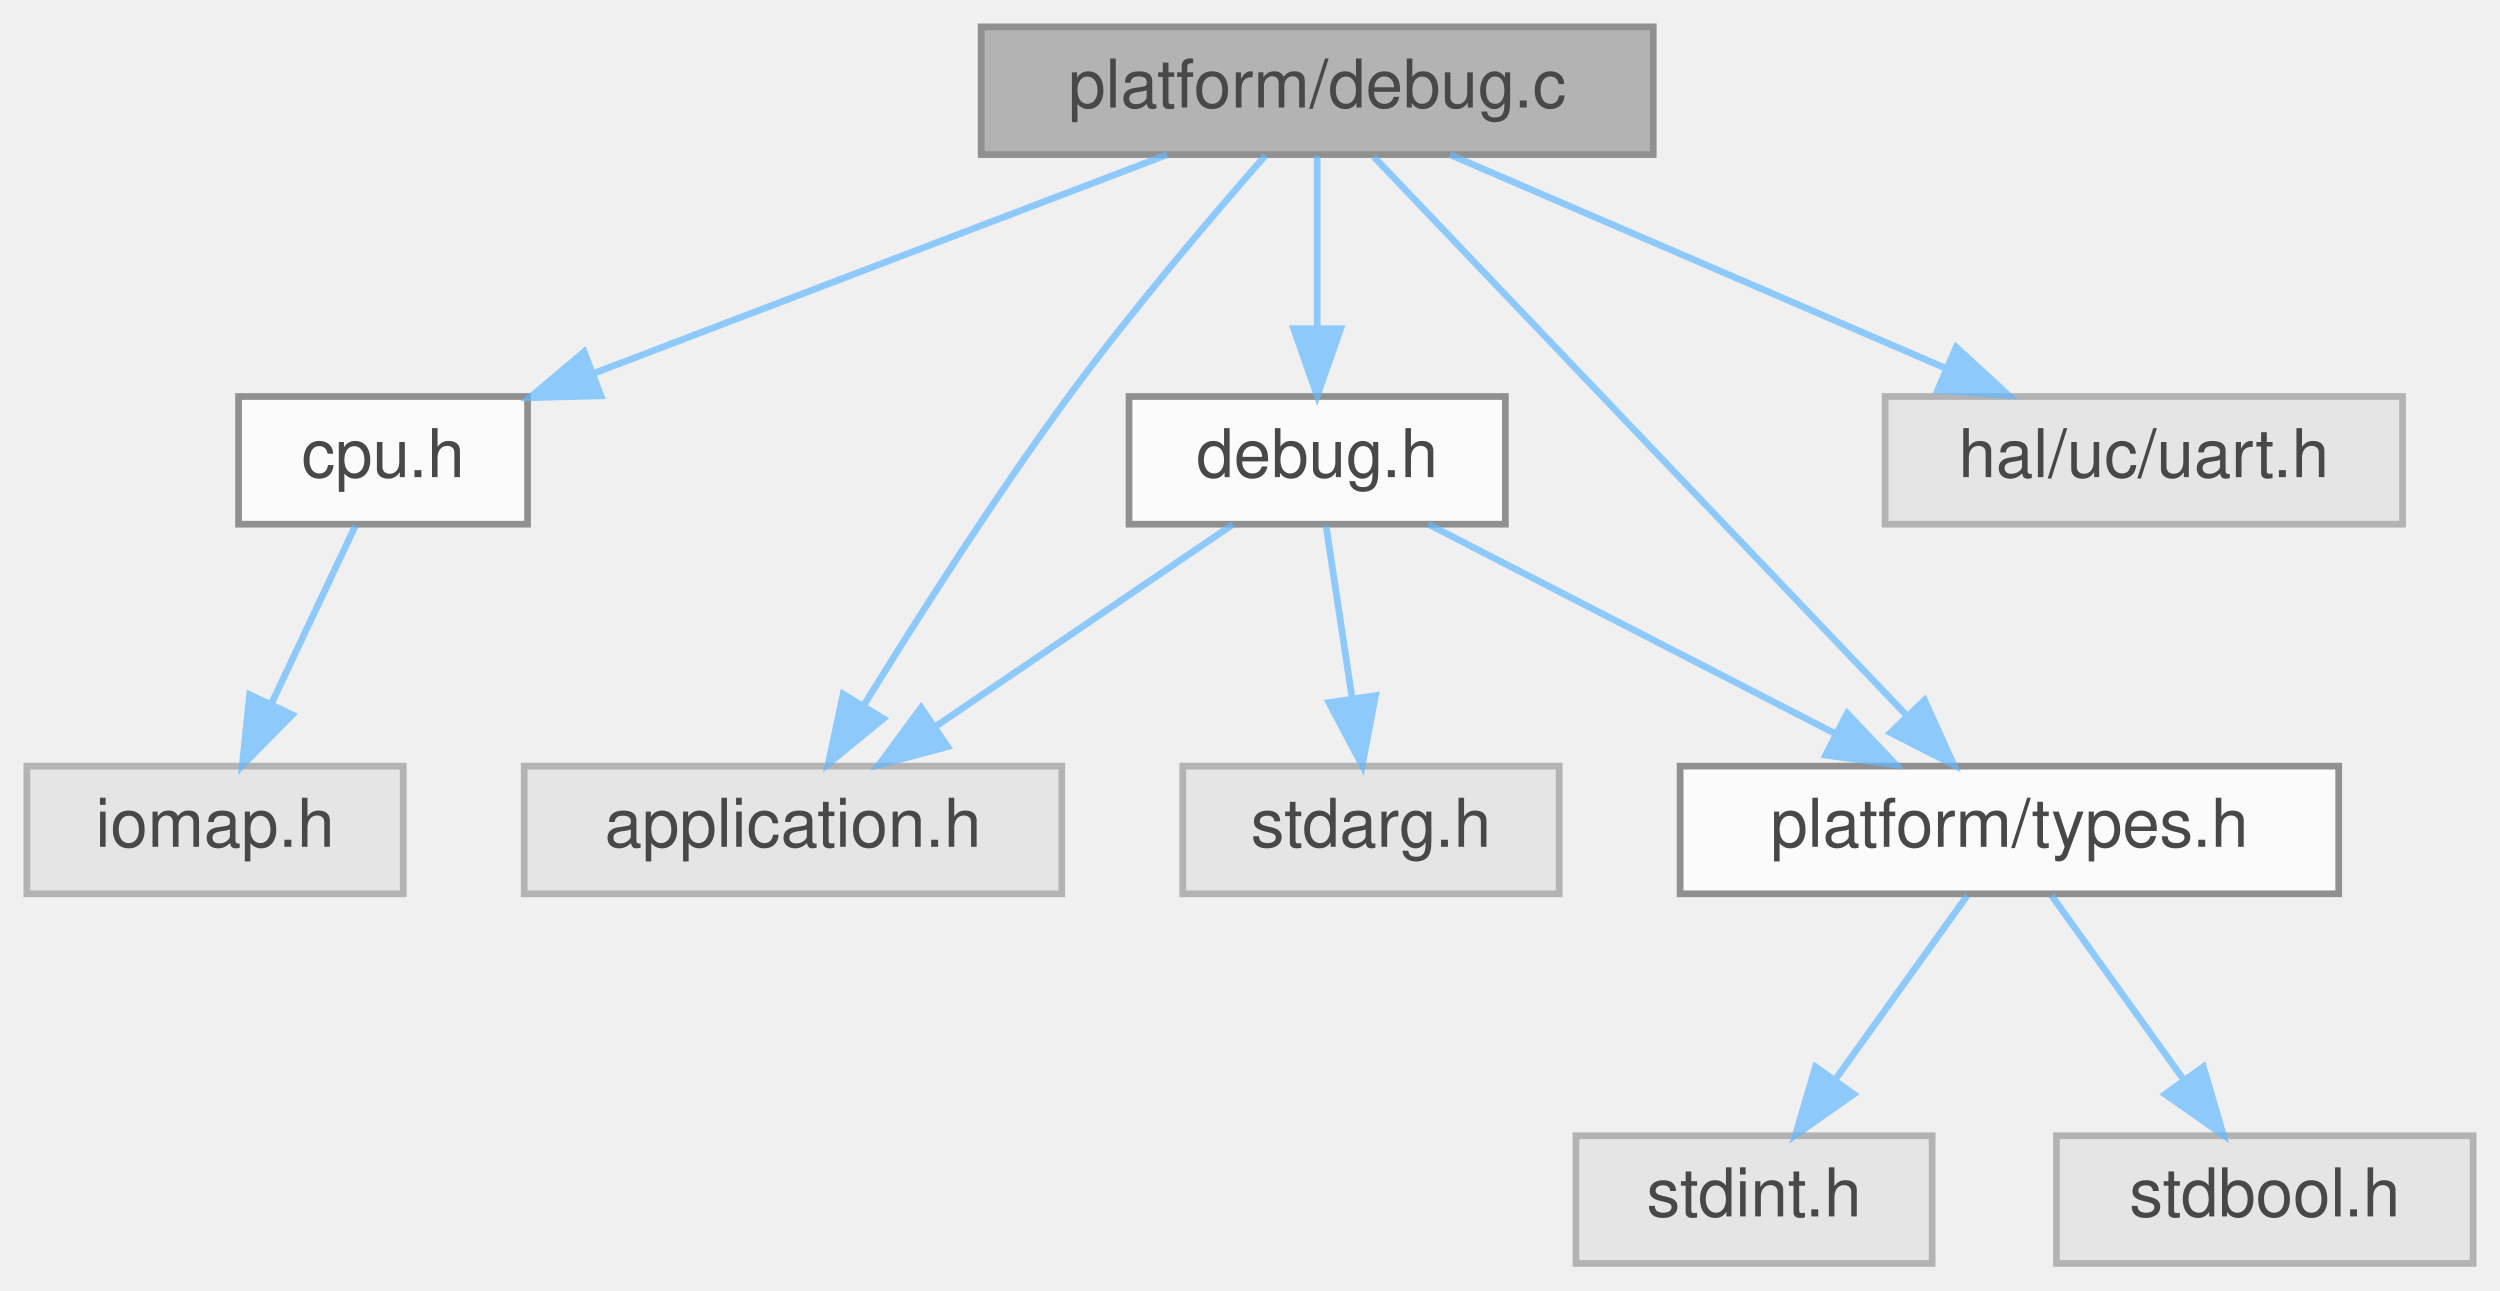
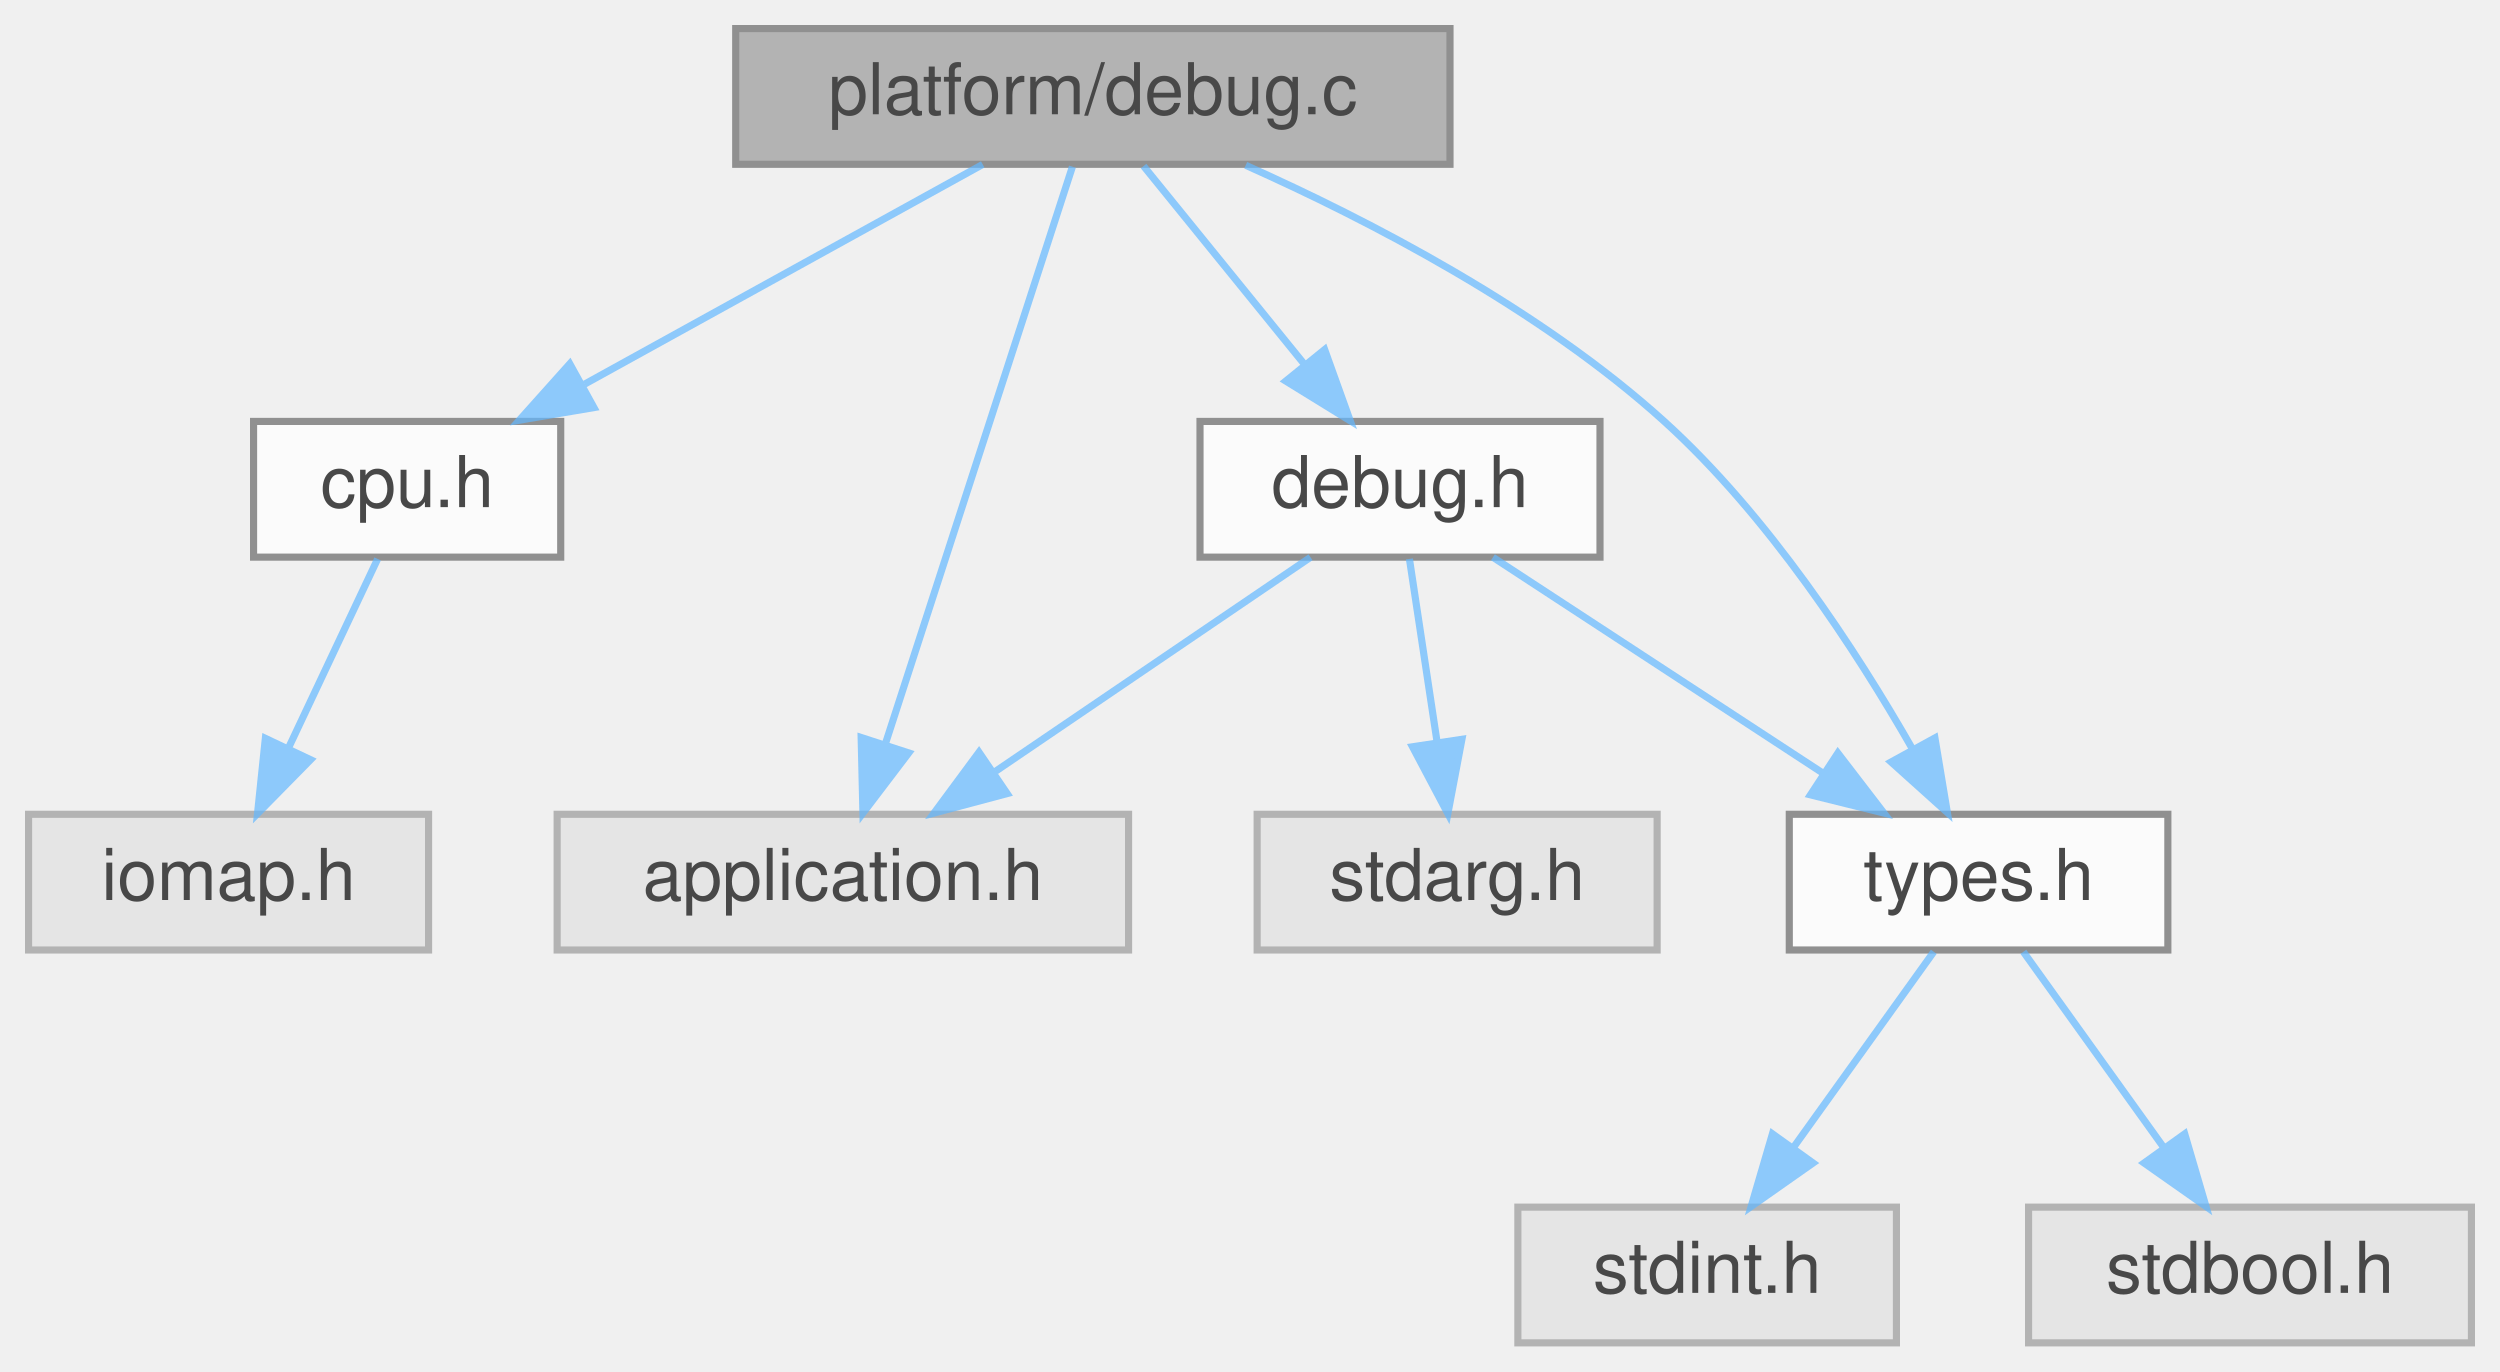
- <svg xmlns="http://www.w3.org/2000/svg" xmlns:xlink="http://www.w3.org/1999/xlink" width="372pt" height="192pt" viewBox="0.00 0.00 372.00 192.00">
+ <svg xmlns="http://www.w3.org/2000/svg" xmlns:xlink="http://www.w3.org/1999/xlink" width="350pt" height="192pt" viewBox="0.00 0.00 350.00 192.00">
  <svg id="main" version="1.1" xml:space="preserve">
    <style type="text/css">
.node, .edge {opacity: 0.7;}
.node.selected, .edge.selected {opacity: 1;}
.edge:hover path { stroke: red; }
.edge:hover polygon { stroke: red; fill: red; }
</style>
    <svg id="graph" class="graph">
      <g id="graph0" class="graph" transform="scale(1 1) rotate(0) translate(4 188)">
        <g id="Node000001" class="node">
          <g id="a_Node000001">
            <a xlink:title=" ">
-               <polygon fill="#999999" stroke="#666666" points="242,-184 142,-184 142,-165 242,-165 242,-184" />
-               <text text-anchor="middle" x="192" y="-172" font-family="Helvetica,sans-Serif" font-size="10.00">platform/debug.c</text>
+               <polygon fill="#999999" stroke="#666666" points="199,-184 99,-184 99,-165 199,-165 199,-184" />
+               <text text-anchor="middle" x="149" y="-172" font-family="Helvetica,sans-Serif" font-size="10.00">platform/debug.c</text>
            </a>
          </g>
        </g>
        <g id="Node000002" class="node">
          <g id="a_Node000002">
            <a xlink:href="cpu_8h.html" target="_top" xlink:title="Definitions for EBS CPU controls.">
              <polygon fill="white" stroke="#666666" points="74.5,-129 31.5,-129 31.5,-110 74.5,-110 74.5,-129" />
              <text text-anchor="middle" x="53" y="-117" font-family="Helvetica,sans-Serif" font-size="10.00">cpu.h</text>
            </a>
          </g>
        </g>
        <g id="edge1_Node000001_Node000002" class="edge">
          <g id="a_edge1_Node000001_Node000002">
            <a xlink:title=" ">
-               <path fill="none" stroke="#63b8ff" d="M169.67,-164.98C146.53,-156.16 110.19,-142.31 84.22,-132.4" />
-               <polygon fill="#63b8ff" stroke="#63b8ff" points="85.41,-129.11 74.82,-128.82 82.92,-135.65 85.41,-129.11" />
+               <path fill="none" stroke="#63b8ff" d="M133.58,-164.98C118.55,-156.69 95.46,-143.94 77.84,-134.22" />
+               <polygon fill="#63b8ff" stroke="#63b8ff" points="79.15,-130.94 68.7,-129.17 75.77,-137.07 79.15,-130.94" />
            </a>
          </g>
        </g>
        <g id="Node000004" class="node">
          <g id="a_Node000004">
            <a xlink:href="debug_8h.html" target="_top" xlink:title=" ">
              <polygon fill="white" stroke="#666666" points="220,-129 164,-129 164,-110 220,-110 220,-129" />
              <text text-anchor="middle" x="192" y="-117" font-family="Helvetica,sans-Serif" font-size="10.00">debug.h</text>
            </a>
          </g>
        </g>
        <g id="edge3_Node000001_Node000004" class="edge">
          <g id="a_edge3_Node000001_Node000004">
            <a xlink:title=" ">
-               <path fill="none" stroke="#63b8ff" d="M192,-164.75C192,-157.8 192,-147.85 192,-139.13" />
-               <polygon fill="#63b8ff" stroke="#63b8ff" points="195.5,-139.09 192,-129.09 188.5,-139.09 195.5,-139.09" />
+               <path fill="none" stroke="#63b8ff" d="M156.1,-164.75C162.17,-157.26 171.09,-146.28 178.51,-137.13" />
+               <polygon fill="#63b8ff" stroke="#63b8ff" points="181.45,-139.06 185.03,-129.09 176.01,-134.65 181.45,-139.06" />
            </a>
          </g>
        </g>
        <g id="Node000005" class="node">
          <g id="a_Node000005">
            <a xlink:title=" ">
              <polygon fill="#e0e0e0" stroke="#999999" points="154,-74 74,-74 74,-55 154,-55 154,-74" />
              <text text-anchor="middle" x="114" y="-62" font-family="Helvetica,sans-Serif" font-size="10.00">application.h</text>
            </a>
          </g>
        </g>
        <g id="edge10_Node000001_Node000005" class="edge">
          <g id="a_edge10_Node000001_Node000005">
            <a xlink:title=" ">
-               <path fill="none" stroke="#63b8ff" d="M184.31,-164.89C176.59,-156.1 164.52,-141.96 155,-129 143.98,-114 132.59,-96.13 124.61,-83.17" />
-               <polygon fill="#63b8ff" stroke="#63b8ff" points="127.44,-81.07 119.25,-74.35 121.46,-84.71 127.44,-81.07" />
+               <path fill="none" stroke="#63b8ff" d="M146.14,-164.66C140.44,-147.09 127.59,-107.45 119.98,-83.95" />
+               <polygon fill="#63b8ff" stroke="#63b8ff" points="123.22,-82.59 116.81,-74.16 116.56,-84.75 123.22,-82.59" />
            </a>
          </g>
        </g>
        <g id="Node000007" class="node">
          <g id="a_Node000007">
            <a xlink:href="types_8h.html" target="_top" xlink:title=" ">
-               <polygon fill="white" stroke="#666666" points="344,-74 246,-74 246,-55 344,-55 344,-74" />
-               <text text-anchor="middle" x="295" y="-62" font-family="Helvetica,sans-Serif" font-size="10.00">platform/types.h</text>
+               <polygon fill="white" stroke="#666666" points="299.5,-74 246.5,-74 246.5,-55 299.5,-55 299.5,-74" />
+               <text text-anchor="middle" x="273" y="-62" font-family="Helvetica,sans-Serif" font-size="10.00">types.h</text>
            </a>
          </g>
        </g>
        <g id="edge9_Node000001_Node000007" class="edge">
          <g id="a_edge9_Node000001_Node000007">
            <a xlink:title=" ">
-               <path fill="none" stroke="#63b8ff" d="M200.43,-164.66C217.79,-146.46 257.76,-104.55 279.77,-81.47" />
-               <polygon fill="#63b8ff" stroke="#63b8ff" points="282.37,-83.81 286.74,-74.16 277.31,-78.98 282.37,-83.81" />
-             </a>
-           </g>
-         </g>
-         <g id="Node000010" class="node">
-           <g id="a_Node000010">
-             <a xlink:title=" ">
-               <polygon fill="#e0e0e0" stroke="#999999" points="353.5,-129 276.5,-129 276.5,-110 353.5,-110 353.5,-129" />
-               <text text-anchor="middle" x="315" y="-117" font-family="Helvetica,sans-Serif" font-size="10.00">hal/uc/uart.h</text>
-             </a>
-           </g>
-         </g>
-         <g id="edge11_Node000001_Node000010" class="edge">
-           <g id="a_edge11_Node000001_Node000010">
-             <a xlink:title=" ">
-               <path fill="none" stroke="#63b8ff" d="M211.76,-164.98C231.73,-156.38 262.8,-142.99 285.65,-133.15" />
-               <polygon fill="#63b8ff" stroke="#63b8ff" points="287.08,-136.34 294.88,-129.17 284.31,-129.91 287.08,-136.34" />
+               <path fill="none" stroke="#63b8ff" d="M170.4,-164.86C187.56,-157.2 211.57,-144.79 229,-129 243.56,-115.81 255.86,-96.93 263.72,-83.19" />
+               <polygon fill="#63b8ff" stroke="#63b8ff" points="266.89,-84.69 268.63,-74.24 260.75,-81.32 266.89,-84.69" />
            </a>
          </g>
        </g>
        <g id="Node000003" class="node">
          <g id="a_Node000003">
            <a xlink:title=" ">
              <polygon fill="#e0e0e0" stroke="#999999" points="56,-74 0,-74 0,-55 56,-55 56,-74" />
              <text text-anchor="middle" x="28" y="-62" font-family="Helvetica,sans-Serif" font-size="10.00">iomap.h</text>
            </a>
          </g>
        </g>
        <g id="edge2_Node000002_Node000003" class="edge">
          <g id="a_edge2_Node000002_Node000003">
            <a xlink:title=" ">
              <path fill="none" stroke="#63b8ff" d="M48.87,-109.75C45.49,-102.57 40.58,-92.18 36.38,-83.27" />
              <polygon fill="#63b8ff" stroke="#63b8ff" points="39.48,-81.64 32.05,-74.09 33.15,-84.63 39.48,-81.64" />
            </a>
          </g>
        </g>
        <g id="edge4_Node000004_Node000005" class="edge">
          <g id="a_edge4_Node000004_Node000005">
            <a xlink:title=" ">
              <path fill="none" stroke="#63b8ff" d="M179.47,-109.98C167.6,-101.92 149.54,-89.65 135.39,-80.03" />
              <polygon fill="#63b8ff" stroke="#63b8ff" points="137,-76.9 126.76,-74.17 133.06,-82.69 137,-76.9" />
            </a>
          </g>
        </g>
        <g id="Node000006" class="node">
          <g id="a_Node000006">
            <a xlink:title=" ">
              <polygon fill="#e0e0e0" stroke="#999999" points="228,-74 172,-74 172,-55 228,-55 228,-74" />
              <text text-anchor="middle" x="200" y="-62" font-family="Helvetica,sans-Serif" font-size="10.00">stdarg.h</text>
            </a>
          </g>
        </g>
        <g id="edge5_Node000004_Node000006" class="edge">
          <g id="a_edge5_Node000004_Node000006">
            <a xlink:title=" ">
              <path fill="none" stroke="#63b8ff" d="M193.32,-109.75C194.37,-102.8 195.87,-92.85 197.19,-84.13" />
              <polygon fill="#63b8ff" stroke="#63b8ff" points="200.67,-84.5 198.7,-74.09 193.75,-83.45 200.67,-84.5" />
            </a>
          </g>
        </g>
        <g id="edge6_Node000004_Node000007" class="edge">
          <g id="a_edge6_Node000004_Node000007">
            <a xlink:title=" ">
-               <path fill="none" stroke="#63b8ff" d="M208.55,-109.98C224.89,-101.57 250.13,-88.59 269.13,-78.81" />
-               <polygon fill="#63b8ff" stroke="#63b8ff" points="270.86,-81.86 278.15,-74.17 267.66,-75.63 270.86,-81.86" />
+               <path fill="none" stroke="#63b8ff" d="M205.01,-109.98C217.46,-101.84 236.46,-89.41 251.21,-79.76" />
+               <polygon fill="#63b8ff" stroke="#63b8ff" points="253.3,-82.57 259.75,-74.17 249.46,-76.72 253.3,-82.57" />
            </a>
          </g>
        </g>
        <g id="Node000008" class="node">
          <g id="a_Node000008">
            <a xlink:title=" ">
-               <polygon fill="#e0e0e0" stroke="#999999" points="283.5,-19 230.5,-19 230.5,0 283.5,0 283.5,-19" />
-               <text text-anchor="middle" x="257" y="-7" font-family="Helvetica,sans-Serif" font-size="10.00">stdint.h</text>
+               <polygon fill="#e0e0e0" stroke="#999999" points="261.5,-19 208.5,-19 208.5,0 261.5,0 261.5,-19" />
+               <text text-anchor="middle" x="235" y="-7" font-family="Helvetica,sans-Serif" font-size="10.00">stdint.h</text>
            </a>
          </g>
        </g>
        <g id="edge7_Node000007_Node000008" class="edge">
          <g id="a_edge7_Node000007_Node000008">
            <a xlink:title=" ">
-               <path fill="none" stroke="#63b8ff" d="M288.73,-54.75C283.41,-47.34 275.64,-36.5 269.12,-27.41" />
-               <polygon fill="#63b8ff" stroke="#63b8ff" points="271.83,-25.18 263.16,-19.09 266.14,-29.26 271.83,-25.18" />
+               <path fill="none" stroke="#63b8ff" d="M266.73,-54.75C261.41,-47.34 253.64,-36.5 247.12,-27.41" />
+               <polygon fill="#63b8ff" stroke="#63b8ff" points="249.83,-25.18 241.16,-19.09 244.14,-29.26 249.83,-25.18" />
            </a>
          </g>
        </g>
        <g id="Node000009" class="node">
          <g id="a_Node000009">
            <a xlink:title=" ">
-               <polygon fill="#e0e0e0" stroke="#999999" points="364,-19 302,-19 302,0 364,0 364,-19" />
-               <text text-anchor="middle" x="333" y="-7" font-family="Helvetica,sans-Serif" font-size="10.00">stdbool.h</text>
+               <polygon fill="#e0e0e0" stroke="#999999" points="342,-19 280,-19 280,0 342,0 342,-19" />
+               <text text-anchor="middle" x="311" y="-7" font-family="Helvetica,sans-Serif" font-size="10.00">stdbool.h</text>
            </a>
          </g>
        </g>
        <g id="edge8_Node000007_Node000009" class="edge">
          <g id="a_edge8_Node000007_Node000009">
            <a xlink:title=" ">
-               <path fill="none" stroke="#63b8ff" d="M301.27,-54.75C306.59,-47.34 314.36,-36.5 320.88,-27.41" />
-               <polygon fill="#63b8ff" stroke="#63b8ff" points="323.86,-29.26 326.84,-19.09 318.17,-25.18 323.86,-29.26" />
+               <path fill="none" stroke="#63b8ff" d="M279.27,-54.75C284.59,-47.34 292.36,-36.5 298.88,-27.41" />
+               <polygon fill="#63b8ff" stroke="#63b8ff" points="301.86,-29.26 304.84,-19.09 296.17,-25.18 301.86,-29.26" />
            </a>
          </g>
        </g>
      </g>
    </svg>
  </svg>
  <style type="text/css">

[data-mouse-over-selected='false'] { opacity: 0.7; }
[data-mouse-over-selected='true']  { opacity: 1.0; }

</style>
</svg>
